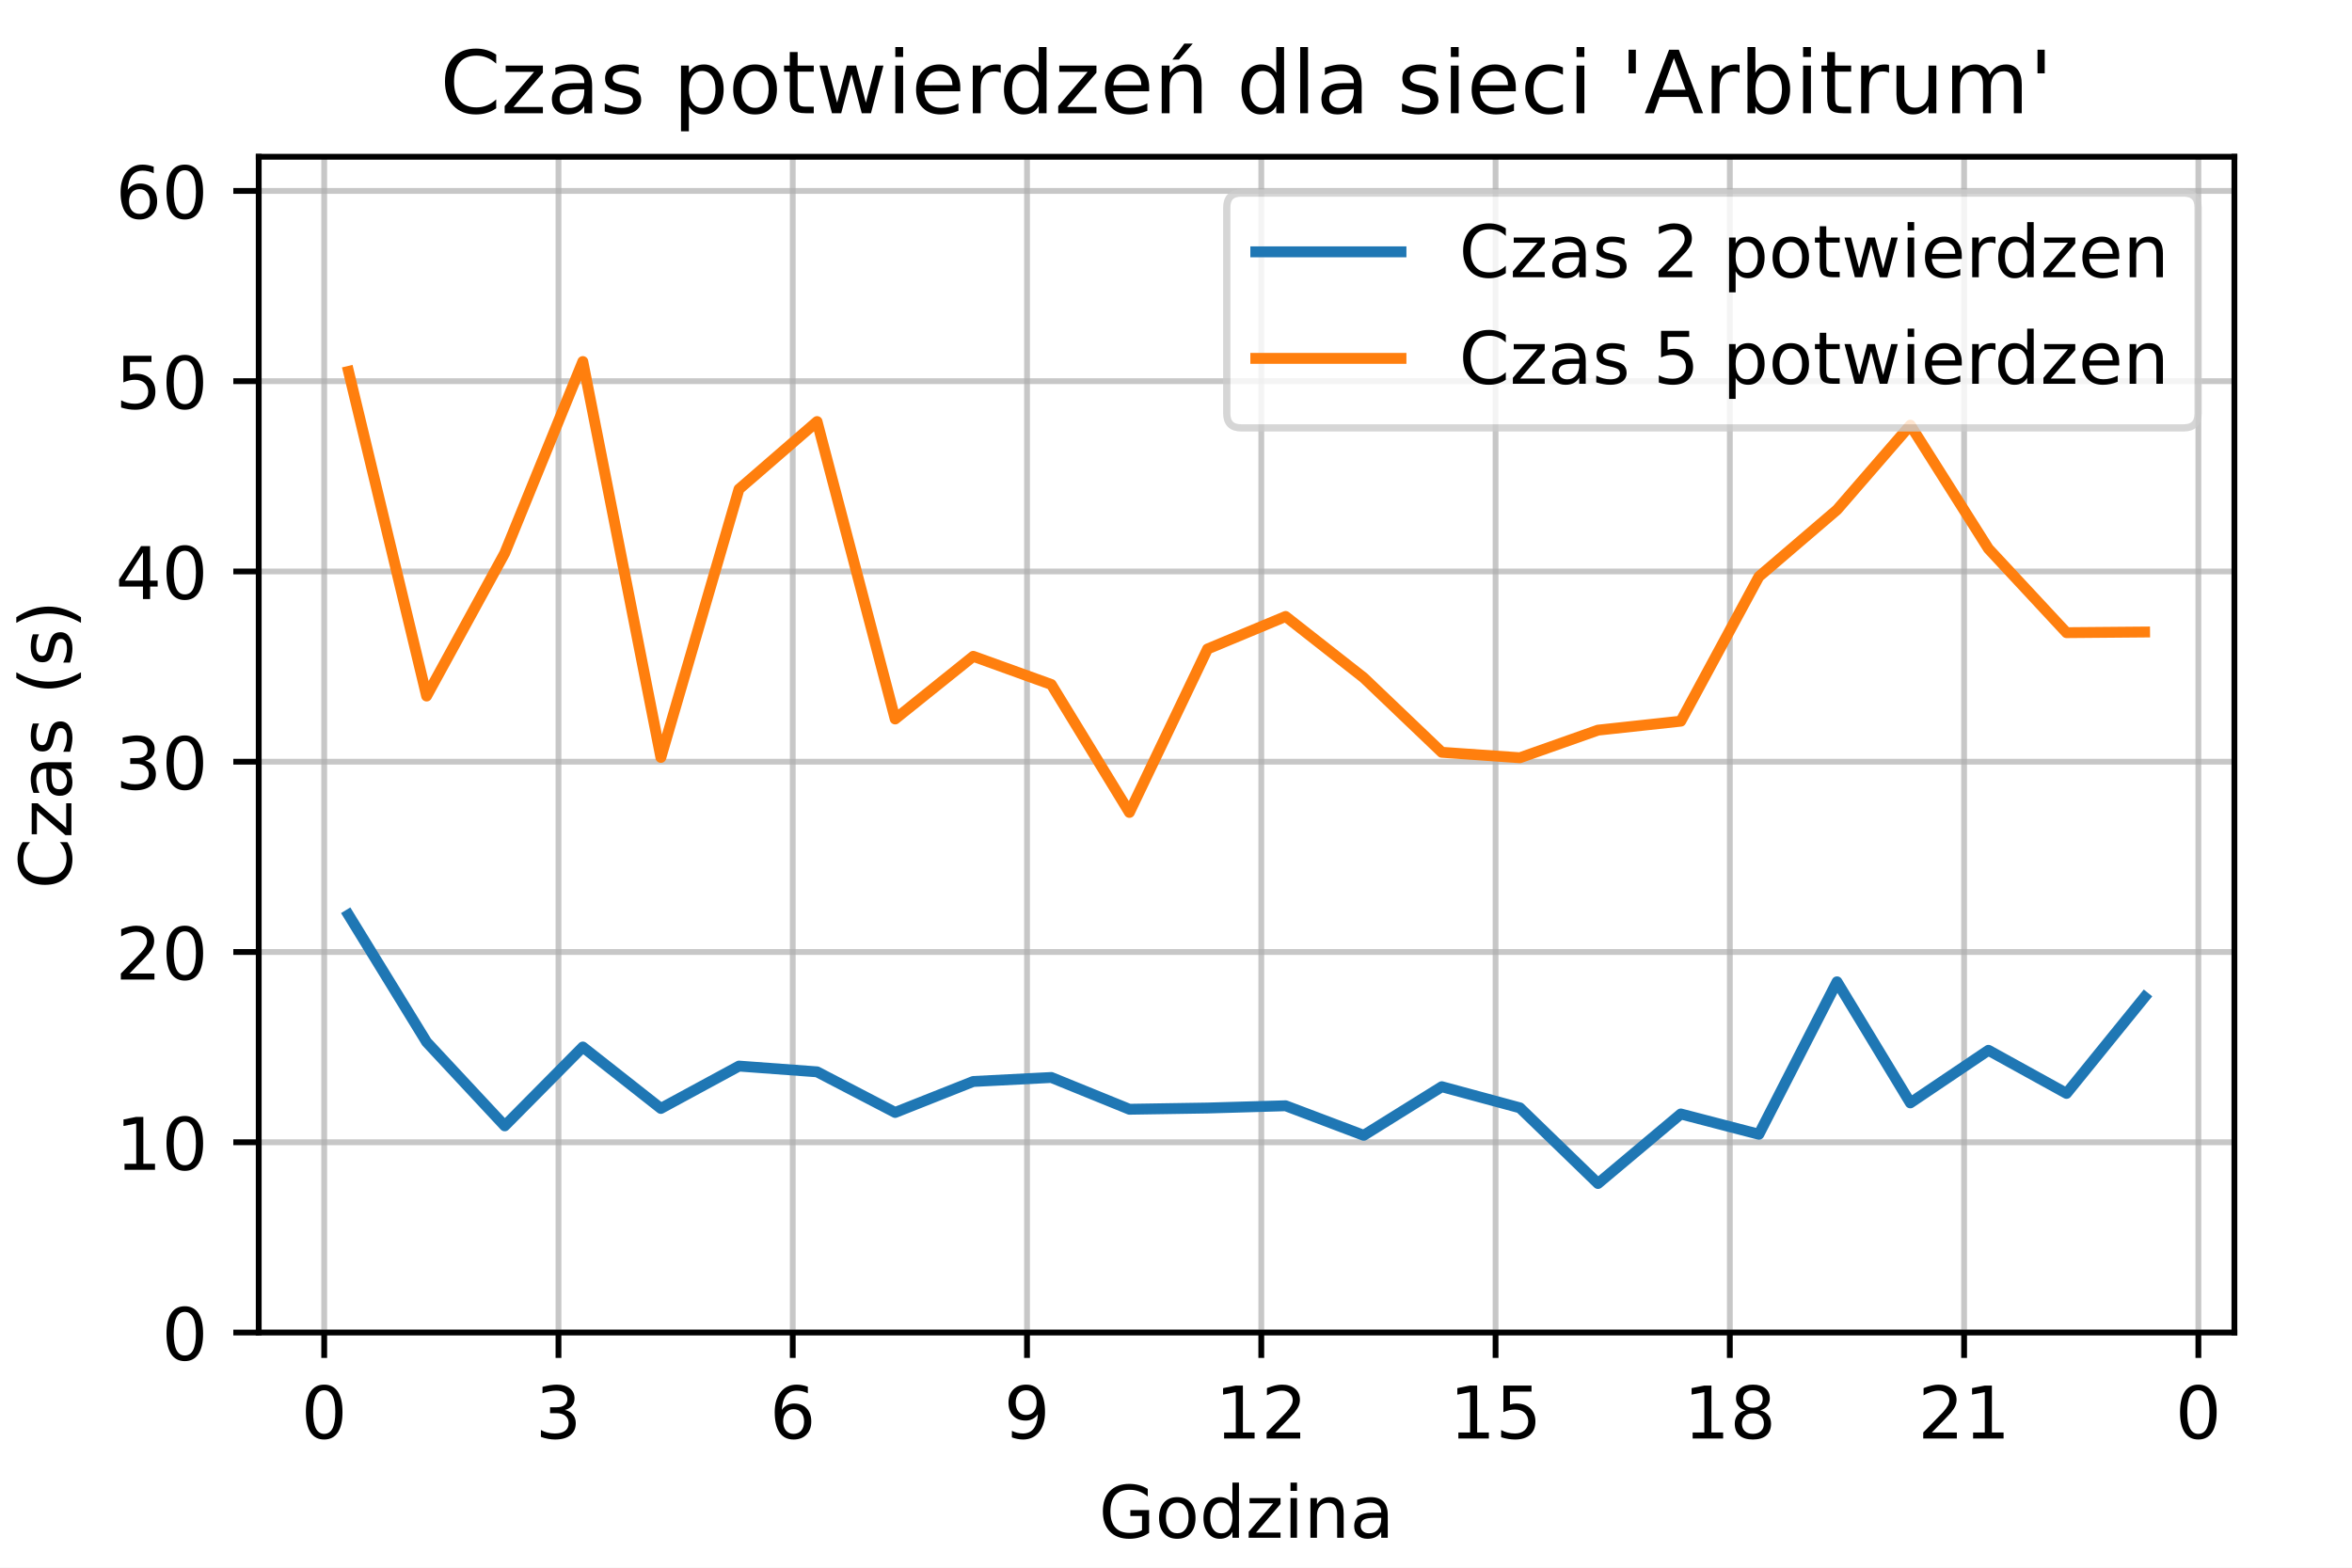
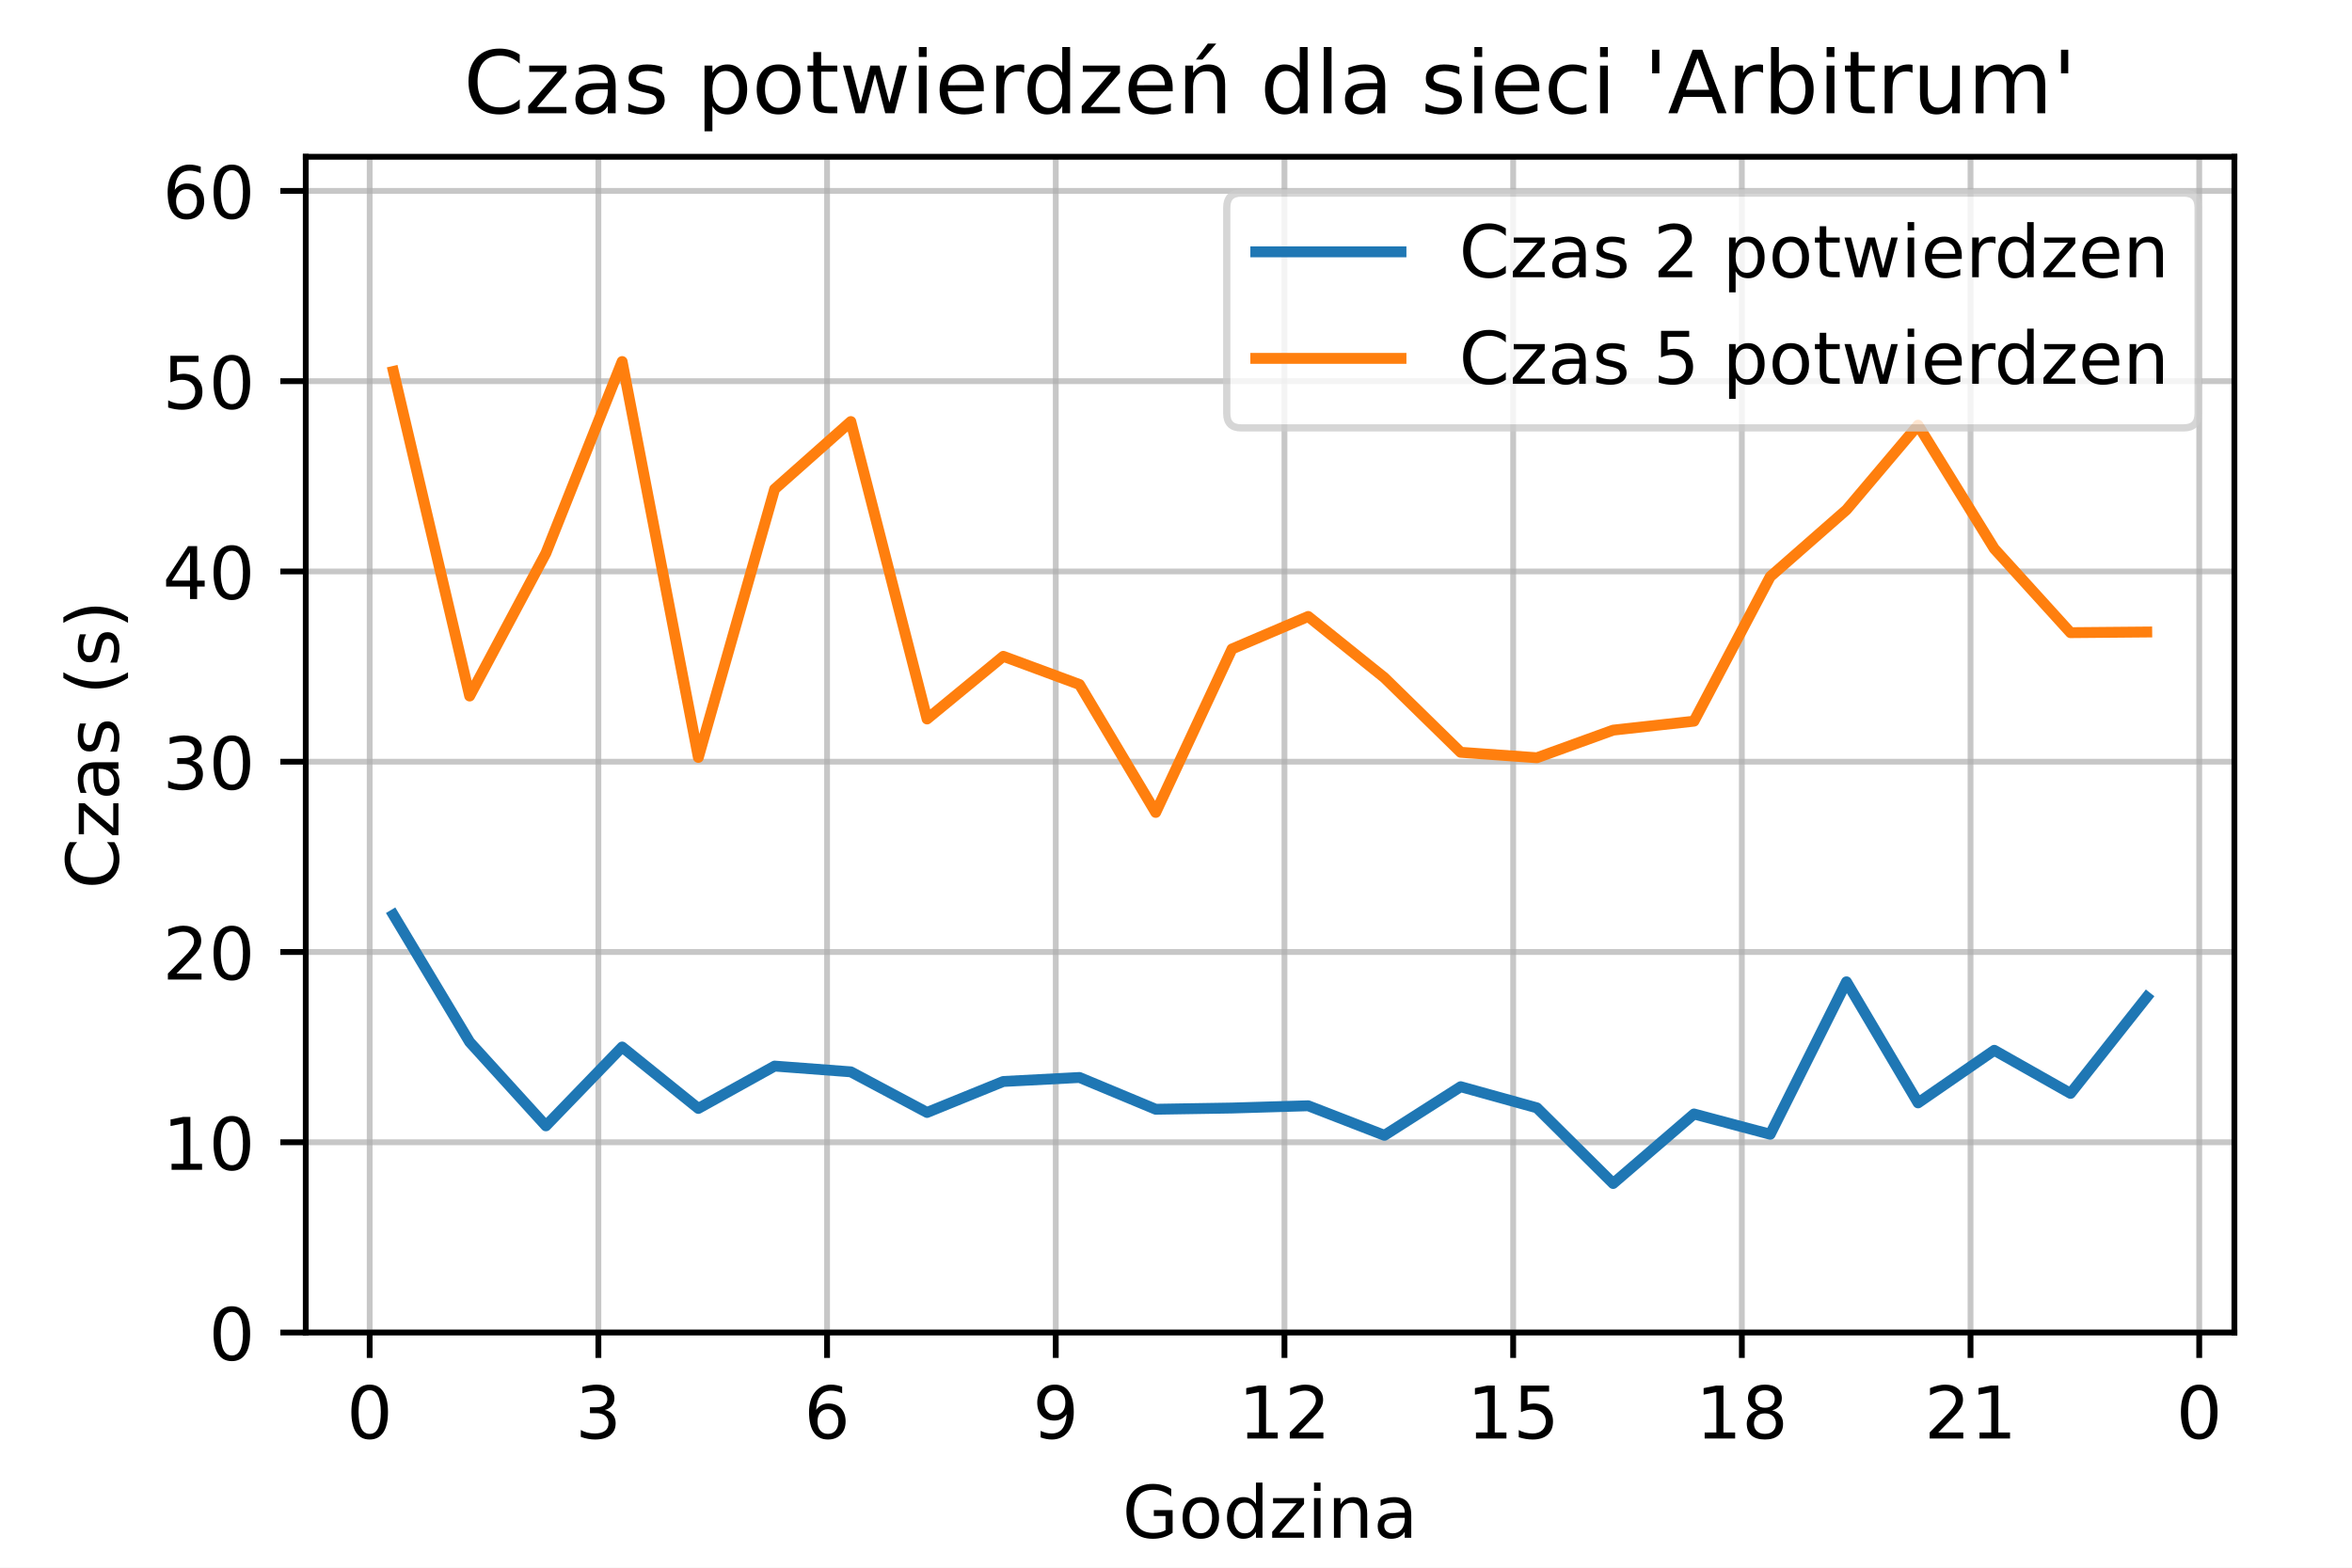
<svg xmlns="http://www.w3.org/2000/svg" xmlns:xlink="http://www.w3.org/1999/xlink" width="324pt" height="216pt" viewBox="0 0 324 216" version="1.1">
  <defs>
    <style type="text/css">*{stroke-linejoin: round; stroke-linecap: butt}</style>
  </defs>
  <g id="figure_1">
    <g id="patch_1">
      <path d="M 0 216  L 324 216  L 324 0  L 0 0  z " style="fill: #ffffff" />
    </g>
    <g id="axes_1">
      <g id="patch_2">
-         <path d="M 35.64 183.6  L 307.8 183.6  L 307.8 21.6  L 35.64 21.6  z " style="fill: #ffffff" />
+         <path d="M 42.12 183.6  L 307.8 183.6  L 307.8 21.6  L 42.12 21.6  z " style="fill: #ffffff" />
      </g>
      <g id="matplotlib.axis_1">
        <g id="xtick_1">
          <g id="line2d_1">
-             <path d="M 44.661 183.6  L 44.661 21.6  " clip-path="url(#p3d2785d9ab)" style="fill: none; stroke: #b0b0b0; stroke-opacity: 0.7; stroke-width: 0.8; stroke-linecap: square" />
+             <path d="M 50.926 183.6  L 50.926 21.6  " clip-path="url(#pb21494a6d4)" style="fill: none; stroke: #b0b0b0; stroke-opacity: 0.7; stroke-width: 0.8; stroke-linecap: square" />
          </g>
          <g id="line2d_2">
            <defs>
-               <path id="m56914355ea" d="M 0 0  L 0 3.5  " style="stroke: #000000; stroke-width: 0.8" />
+               <path id="mbf3be8304d" d="M 0 0  L 0 3.5  " style="stroke: #000000; stroke-width: 0.8" />
            </defs>
            <g>
-               <use xlink:href="#m56914355ea" x="44.661" y="183.6" style="stroke: #000000; stroke-width: 0.8" />
+               <use xlink:href="#mbf3be8304d" x="50.926" y="183.6" style="stroke: #000000; stroke-width: 0.8" />
            </g>
          </g>
          <g id="text_1">
-             <g transform="translate(41.47995 198.1984)scale(0.1 -0.1)">
+             <g transform="translate(47.74516 198.1984)scale(0.1 -0.1)">
              <defs>
                <path id="DejaVuSans-30" d="M 2034 4250  Q 1547 4250 1301 3770  Q 1056 3291 1056 2328  Q 1056 1369 1301 889  Q 1547 409 2034 409  Q 2525 409 2770 889  Q 3016 1369 3016 2328  Q 3016 3291 2770 3770  Q 2525 4250 2034 4250  z M 2034 4750  Q 2819 4750 3233 4129  Q 3647 3509 3647 2328  Q 3647 1150 3233 529  Q 2819 -91 2034 -91  Q 1250 -91 836 529  Q 422 1150 422 2328  Q 422 3509 836 4129  Q 1250 4750 2034 4750  z " transform="scale(0.015625)" />
              </defs>
              <use xlink:href="#DejaVuSans-30" />
            </g>
          </g>
        </g>
        <g id="xtick_2">
          <g id="line2d_3">
-             <path d="M 76.933 183.6  L 76.933 21.6  " clip-path="url(#p3d2785d9ab)" style="fill: none; stroke: #b0b0b0; stroke-opacity: 0.7; stroke-width: 0.8; stroke-linecap: square" />
+             <path d="M 82.43 183.6  L 82.43 21.6  " clip-path="url(#pb21494a6d4)" style="fill: none; stroke: #b0b0b0; stroke-opacity: 0.7; stroke-width: 0.8; stroke-linecap: square" />
          </g>
          <g id="line2d_4">
            <g>
-               <use xlink:href="#m56914355ea" x="76.933" y="183.6" style="stroke: #000000; stroke-width: 0.8" />
+               <use xlink:href="#mbf3be8304d" x="82.43" y="183.6" style="stroke: #000000; stroke-width: 0.8" />
            </g>
          </g>
          <g id="text_2">
-             <g transform="translate(73.75189 198.1984)scale(0.1 -0.1)">
+             <g transform="translate(79.24872 198.1984)scale(0.1 -0.1)">
              <defs>
                <path id="DejaVuSans-33" d="M 2597 2516  Q 3050 2419 3304 2112  Q 3559 1806 3559 1356  Q 3559 666 3084 287  Q 2609 -91 1734 -91  Q 1441 -91 1130 -33  Q 819 25 488 141  L 488 750  Q 750 597 1062 519  Q 1375 441 1716 441  Q 2309 441 2620 675  Q 2931 909 2931 1356  Q 2931 1769 2642 2001  Q 2353 2234 1838 2234  L 1294 2234  L 1294 2753  L 1863 2753  Q 2328 2753 2575 2939  Q 2822 3125 2822 3475  Q 2822 3834 2567 4026  Q 2313 4219 1838 4219  Q 1578 4219 1281 4162  Q 984 4106 628 3988  L 628 4550  Q 988 4650 1302 4700  Q 1616 4750 1894 4750  Q 2613 4750 3031 4423  Q 3450 4097 3450 3541  Q 3450 3153 3228 2886  Q 3006 2619 2597 2516  z " transform="scale(0.015625)" />
              </defs>
              <use xlink:href="#DejaVuSans-33" />
            </g>
          </g>
        </g>
        <g id="xtick_3">
          <g id="line2d_5">
-             <path d="M 109.205 183.6  L 109.205 21.6  " clip-path="url(#p3d2785d9ab)" style="fill: none; stroke: #b0b0b0; stroke-opacity: 0.7; stroke-width: 0.8; stroke-linecap: square" />
+             <path d="M 113.934 183.6  L 113.934 21.6  " clip-path="url(#pb21494a6d4)" style="fill: none; stroke: #b0b0b0; stroke-opacity: 0.7; stroke-width: 0.8; stroke-linecap: square" />
          </g>
          <g id="line2d_6">
            <g>
-               <use xlink:href="#m56914355ea" x="109.205" y="183.6" style="stroke: #000000; stroke-width: 0.8" />
+               <use xlink:href="#mbf3be8304d" x="113.934" y="183.6" style="stroke: #000000; stroke-width: 0.8" />
            </g>
          </g>
          <g id="text_3">
-             <g transform="translate(106.0238 198.1984)scale(0.1 -0.1)">
+             <g transform="translate(110.7523 198.1984)scale(0.1 -0.1)">
              <defs>
                <path id="DejaVuSans-36" d="M 2113 2584  Q 1688 2584 1439 2293  Q 1191 2003 1191 1497  Q 1191 994 1439 701  Q 1688 409 2113 409  Q 2538 409 2786 701  Q 3034 994 3034 1497  Q 3034 2003 2786 2293  Q 2538 2584 2113 2584  z M 3366 4563  L 3366 3988  Q 3128 4100 2886 4159  Q 2644 4219 2406 4219  Q 1781 4219 1451 3797  Q 1122 3375 1075 2522  Q 1259 2794 1537 2939  Q 1816 3084 2150 3084  Q 2853 3084 3261 2657  Q 3669 2231 3669 1497  Q 3669 778 3244 343  Q 2819 -91 2113 -91  Q 1303 -91 875 529  Q 447 1150 447 2328  Q 447 3434 972 4092  Q 1497 4750 2381 4750  Q 2619 4750 2861 4703  Q 3103 4656 3366 4563  z " transform="scale(0.015625)" />
              </defs>
              <use xlink:href="#DejaVuSans-36" />
            </g>
          </g>
        </g>
        <g id="xtick_4">
          <g id="line2d_7">
-             <path d="M 141.477 183.6  L 141.477 21.6  " clip-path="url(#p3d2785d9ab)" style="fill: none; stroke: #b0b0b0; stroke-opacity: 0.7; stroke-width: 0.8; stroke-linecap: square" />
+             <path d="M 145.437 183.6  L 145.437 21.6  " clip-path="url(#pb21494a6d4)" style="fill: none; stroke: #b0b0b0; stroke-opacity: 0.7; stroke-width: 0.8; stroke-linecap: square" />
          </g>
          <g id="line2d_8">
            <g>
-               <use xlink:href="#m56914355ea" x="141.477" y="183.6" style="stroke: #000000; stroke-width: 0.8" />
+               <use xlink:href="#mbf3be8304d" x="145.437" y="183.6" style="stroke: #000000; stroke-width: 0.8" />
            </g>
          </g>
          <g id="text_4">
-             <g transform="translate(138.2958 198.1984)scale(0.1 -0.1)">
+             <g transform="translate(142.2558 198.1984)scale(0.1 -0.1)">
              <defs>
                <path id="DejaVuSans-39" d="M 703 97  L 703 672  Q 941 559 1184 500  Q 1428 441 1663 441  Q 2288 441 2617 861  Q 2947 1281 2994 2138  Q 2813 1869 2534 1725  Q 2256 1581 1919 1581  Q 1219 1581 811 2004  Q 403 2428 403 3163  Q 403 3881 828 4315  Q 1253 4750 1959 4750  Q 2769 4750 3195 4129  Q 3622 3509 3622 2328  Q 3622 1225 3098 567  Q 2575 -91 1691 -91  Q 1453 -91 1209 -44  Q 966 3 703 97  z M 1959 2075  Q 2384 2075 2632 2365  Q 2881 2656 2881 3163  Q 2881 3666 2632 3958  Q 2384 4250 1959 4250  Q 1534 4250 1286 3958  Q 1038 3666 1038 3163  Q 1038 2656 1286 2365  Q 1534 2075 1959 2075  z " transform="scale(0.015625)" />
              </defs>
              <use xlink:href="#DejaVuSans-39" />
            </g>
          </g>
        </g>
        <g id="xtick_5">
          <g id="line2d_9">
-             <path d="M 173.749 183.6  L 173.749 21.6  " clip-path="url(#p3d2785d9ab)" style="fill: none; stroke: #b0b0b0; stroke-opacity: 0.7; stroke-width: 0.8; stroke-linecap: square" />
+             <path d="M 176.941 183.6  L 176.941 21.6  " clip-path="url(#pb21494a6d4)" style="fill: none; stroke: #b0b0b0; stroke-opacity: 0.7; stroke-width: 0.8; stroke-linecap: square" />
          </g>
          <g id="line2d_10">
            <g>
-               <use xlink:href="#m56914355ea" x="173.749" y="183.6" style="stroke: #000000; stroke-width: 0.8" />
+               <use xlink:href="#mbf3be8304d" x="176.941" y="183.6" style="stroke: #000000; stroke-width: 0.8" />
            </g>
          </g>
          <g id="text_5">
-             <g transform="translate(167.3864 198.1984)scale(0.1 -0.1)">
+             <g transform="translate(170.5781 198.1984)scale(0.1 -0.1)">
              <defs>
                <path id="DejaVuSans-31" d="M 794 531  L 1825 531  L 1825 4091  L 703 3866  L 703 4441  L 1819 4666  L 2450 4666  L 2450 531  L 3481 531  L 3481 0  L 794 0  L 794 531  z " transform="scale(0.015625)" />
                <path id="DejaVuSans-32" d="M 1228 531  L 3431 531  L 3431 0  L 469 0  L 469 531  Q 828 903 1448 1529  Q 2069 2156 2228 2338  Q 2531 2678 2651 2914  Q 2772 3150 2772 3378  Q 2772 3750 2511 3984  Q 2250 4219 1831 4219  Q 1534 4219 1204 4116  Q 875 4013 500 3803  L 500 4441  Q 881 4594 1212 4672  Q 1544 4750 1819 4750  Q 2544 4750 2975 4387  Q 3406 4025 3406 3419  Q 3406 3131 3298 2873  Q 3191 2616 2906 2266  Q 2828 2175 2409 1742  Q 1991 1309 1228 531  z " transform="scale(0.015625)" />
              </defs>
              <use xlink:href="#DejaVuSans-31" />
              <use xlink:href="#DejaVuSans-32" x="63.623" />
            </g>
          </g>
        </g>
        <g id="xtick_6">
          <g id="line2d_11">
-             <path d="M 206.021 183.6  L 206.021 21.6  " clip-path="url(#p3d2785d9ab)" style="fill: none; stroke: #b0b0b0; stroke-opacity: 0.7; stroke-width: 0.8; stroke-linecap: square" />
+             <path d="M 208.444 183.6  L 208.444 21.6  " clip-path="url(#pb21494a6d4)" style="fill: none; stroke: #b0b0b0; stroke-opacity: 0.7; stroke-width: 0.8; stroke-linecap: square" />
          </g>
          <g id="line2d_12">
            <g>
-               <use xlink:href="#m56914355ea" x="206.021" y="183.6" style="stroke: #000000; stroke-width: 0.8" />
+               <use xlink:href="#mbf3be8304d" x="208.444" y="183.6" style="stroke: #000000; stroke-width: 0.8" />
            </g>
          </g>
          <g id="text_6">
-             <g transform="translate(199.6584 198.1984)scale(0.1 -0.1)">
+             <g transform="translate(202.0817 198.1984)scale(0.1 -0.1)">
              <defs>
                <path id="DejaVuSans-35" d="M 691 4666  L 3169 4666  L 3169 4134  L 1269 4134  L 1269 2991  Q 1406 3038 1543 3061  Q 1681 3084 1819 3084  Q 2600 3084 3056 2656  Q 3513 2228 3513 1497  Q 3513 744 3044 326  Q 2575 -91 1722 -91  Q 1428 -91 1123 -41  Q 819 9 494 109  L 494 744  Q 775 591 1075 516  Q 1375 441 1709 441  Q 2250 441 2565 725  Q 2881 1009 2881 1497  Q 2881 1984 2565 2268  Q 2250 2553 1709 2553  Q 1456 2553 1204 2497  Q 953 2441 691 2322  L 691 4666  z " transform="scale(0.015625)" />
              </defs>
              <use xlink:href="#DejaVuSans-31" />
              <use xlink:href="#DejaVuSans-35" x="63.623" />
            </g>
          </g>
        </g>
        <g id="xtick_7">
          <g id="line2d_13">
-             <path d="M 238.293 183.6  L 238.293 21.6  " clip-path="url(#p3d2785d9ab)" style="fill: none; stroke: #b0b0b0; stroke-opacity: 0.7; stroke-width: 0.8; stroke-linecap: square" />
+             <path d="M 239.948 183.6  L 239.948 21.6  " clip-path="url(#pb21494a6d4)" style="fill: none; stroke: #b0b0b0; stroke-opacity: 0.7; stroke-width: 0.8; stroke-linecap: square" />
          </g>
          <g id="line2d_14">
            <g>
-               <use xlink:href="#m56914355ea" x="238.293" y="183.6" style="stroke: #000000; stroke-width: 0.8" />
+               <use xlink:href="#mbf3be8304d" x="239.948" y="183.6" style="stroke: #000000; stroke-width: 0.8" />
            </g>
          </g>
          <g id="text_7">
-             <g transform="translate(231.9303 198.1984)scale(0.1 -0.1)">
+             <g transform="translate(233.5853 198.1984)scale(0.1 -0.1)">
              <defs>
                <path id="DejaVuSans-38" d="M 2034 2216  Q 1584 2216 1326 1975  Q 1069 1734 1069 1313  Q 1069 891 1326 650  Q 1584 409 2034 409  Q 2484 409 2743 651  Q 3003 894 3003 1313  Q 3003 1734 2745 1975  Q 2488 2216 2034 2216  z M 1403 2484  Q 997 2584 770 2862  Q 544 3141 544 3541  Q 544 4100 942 4425  Q 1341 4750 2034 4750  Q 2731 4750 3128 4425  Q 3525 4100 3525 3541  Q 3525 3141 3298 2862  Q 3072 2584 2669 2484  Q 3125 2378 3379 2068  Q 3634 1759 3634 1313  Q 3634 634 3220 271  Q 2806 -91 2034 -91  Q 1263 -91 848 271  Q 434 634 434 1313  Q 434 1759 690 2068  Q 947 2378 1403 2484  z M 1172 3481  Q 1172 3119 1398 2916  Q 1625 2713 2034 2713  Q 2441 2713 2670 2916  Q 2900 3119 2900 3481  Q 2900 3844 2670 4047  Q 2441 4250 2034 4250  Q 1625 4250 1398 4047  Q 1172 3844 1172 3481  z " transform="scale(0.015625)" />
              </defs>
              <use xlink:href="#DejaVuSans-31" />
              <use xlink:href="#DejaVuSans-38" x="63.623" />
            </g>
          </g>
        </g>
        <g id="xtick_8">
          <g id="line2d_15">
-             <path d="M 270.565 183.6  L 270.565 21.6  " clip-path="url(#p3d2785d9ab)" style="fill: none; stroke: #b0b0b0; stroke-opacity: 0.7; stroke-width: 0.8; stroke-linecap: square" />
+             <path d="M 271.451 183.6  L 271.451 21.6  " clip-path="url(#pb21494a6d4)" style="fill: none; stroke: #b0b0b0; stroke-opacity: 0.7; stroke-width: 0.8; stroke-linecap: square" />
          </g>
          <g id="line2d_16">
            <g>
-               <use xlink:href="#m56914355ea" x="270.565" y="183.6" style="stroke: #000000; stroke-width: 0.8" />
+               <use xlink:href="#mbf3be8304d" x="271.451" y="183.6" style="stroke: #000000; stroke-width: 0.8" />
            </g>
          </g>
          <g id="text_8">
-             <g transform="translate(264.2023 198.1984)scale(0.1 -0.1)">
+             <g transform="translate(265.0888 198.1984)scale(0.1 -0.1)">
              <use xlink:href="#DejaVuSans-32" />
              <use xlink:href="#DejaVuSans-31" x="63.623" />
            </g>
          </g>
        </g>
        <g id="xtick_9">
          <g id="line2d_17">
-             <path d="M 302.837 183.6  L 302.837 21.6  " clip-path="url(#p3d2785d9ab)" style="fill: none; stroke: #b0b0b0; stroke-opacity: 0.7; stroke-width: 0.8; stroke-linecap: square" />
+             <path d="M 302.955 183.6  L 302.955 21.6  " clip-path="url(#pb21494a6d4)" style="fill: none; stroke: #b0b0b0; stroke-opacity: 0.7; stroke-width: 0.8; stroke-linecap: square" />
          </g>
          <g id="line2d_18">
            <g>
-               <use xlink:href="#m56914355ea" x="302.837" y="183.6" style="stroke: #000000; stroke-width: 0.8" />
+               <use xlink:href="#mbf3be8304d" x="302.955" y="183.6" style="stroke: #000000; stroke-width: 0.8" />
            </g>
          </g>
          <g id="text_9">
-             <g transform="translate(299.6554 198.1984)scale(0.1 -0.1)">
+             <g transform="translate(299.7736 198.1984)scale(0.1 -0.1)">
              <use xlink:href="#DejaVuSans-30" />
            </g>
          </g>
        </g>
        <g id="text_10">
-           <g transform="translate(151.3661 211.8766)scale(0.1 -0.1)">
+           <g transform="translate(154.6061 211.8766)scale(0.1 -0.1)">
            <defs>
              <path id="DejaVuSans-47" d="M 3809 666  L 3809 1919  L 2778 1919  L 2778 2438  L 4434 2438  L 4434 434  Q 4069 175 3628 42  Q 3188 -91 2688 -91  Q 1594 -91 976 548  Q 359 1188 359 2328  Q 359 3472 976 4111  Q 1594 4750 2688 4750  Q 3144 4750 3555 4637  Q 3966 4525 4313 4306  L 4313 3634  Q 3963 3931 3569 4081  Q 3175 4231 2741 4231  Q 1884 4231 1454 3753  Q 1025 3275 1025 2328  Q 1025 1384 1454 906  Q 1884 428 2741 428  Q 3075 428 3337 486  Q 3600 544 3809 666  z " transform="scale(0.015625)" />
              <path id="DejaVuSans-6f" d="M 1959 3097  Q 1497 3097 1228 2736  Q 959 2375 959 1747  Q 959 1119 1226 758  Q 1494 397 1959 397  Q 2419 397 2687 759  Q 2956 1122 2956 1747  Q 2956 2369 2687 2733  Q 2419 3097 1959 3097  z M 1959 3584  Q 2709 3584 3137 3096  Q 3566 2609 3566 1747  Q 3566 888 3137 398  Q 2709 -91 1959 -91  Q 1206 -91 779 398  Q 353 888 353 1747  Q 353 2609 779 3096  Q 1206 3584 1959 3584  z " transform="scale(0.015625)" />
              <path id="DejaVuSans-64" d="M 2906 2969  L 2906 4863  L 3481 4863  L 3481 0  L 2906 0  L 2906 525  Q 2725 213 2448 61  Q 2172 -91 1784 -91  Q 1150 -91 751 415  Q 353 922 353 1747  Q 353 2572 751 3078  Q 1150 3584 1784 3584  Q 2172 3584 2448 3432  Q 2725 3281 2906 2969  z M 947 1747  Q 947 1113 1208 752  Q 1469 391 1925 391  Q 2381 391 2643 752  Q 2906 1113 2906 1747  Q 2906 2381 2643 2742  Q 2381 3103 1925 3103  Q 1469 3103 1208 2742  Q 947 2381 947 1747  z " transform="scale(0.015625)" />
              <path id="DejaVuSans-7a" d="M 353 3500  L 3084 3500  L 3084 2975  L 922 459  L 3084 459  L 3084 0  L 275 0  L 275 525  L 2438 3041  L 353 3041  L 353 3500  z " transform="scale(0.015625)" />
              <path id="DejaVuSans-69" d="M 603 3500  L 1178 3500  L 1178 0  L 603 0  L 603 3500  z M 603 4863  L 1178 4863  L 1178 4134  L 603 4134  L 603 4863  z " transform="scale(0.015625)" />
              <path id="DejaVuSans-6e" d="M 3513 2113  L 3513 0  L 2938 0  L 2938 2094  Q 2938 2591 2744 2837  Q 2550 3084 2163 3084  Q 1697 3084 1428 2787  Q 1159 2491 1159 1978  L 1159 0  L 581 0  L 581 3500  L 1159 3500  L 1159 2956  Q 1366 3272 1645 3428  Q 1925 3584 2291 3584  Q 2894 3584 3203 3211  Q 3513 2838 3513 2113  z " transform="scale(0.015625)" />
              <path id="DejaVuSans-61" d="M 2194 1759  Q 1497 1759 1228 1600  Q 959 1441 959 1056  Q 959 750 1161 570  Q 1363 391 1709 391  Q 2188 391 2477 730  Q 2766 1069 2766 1631  L 2766 1759  L 2194 1759  z M 3341 1997  L 3341 0  L 2766 0  L 2766 531  Q 2569 213 2275 61  Q 1981 -91 1556 -91  Q 1019 -91 701 211  Q 384 513 384 1019  Q 384 1609 779 1909  Q 1175 2209 1959 2209  L 2766 2209  L 2766 2266  Q 2766 2663 2505 2880  Q 2244 3097 1772 3097  Q 1472 3097 1187 3025  Q 903 2953 641 2809  L 641 3341  Q 956 3463 1253 3523  Q 1550 3584 1831 3584  Q 2591 3584 2966 3190  Q 3341 2797 3341 1997  z " transform="scale(0.015625)" />
            </defs>
            <use xlink:href="#DejaVuSans-47" />
            <use xlink:href="#DejaVuSans-6f" x="77.49" />
            <use xlink:href="#DejaVuSans-64" x="138.672" />
            <use xlink:href="#DejaVuSans-7a" x="202.148" />
            <use xlink:href="#DejaVuSans-69" x="254.639" />
            <use xlink:href="#DejaVuSans-6e" x="282.422" />
            <use xlink:href="#DejaVuSans-61" x="345.801" />
          </g>
        </g>
      </g>
      <g id="matplotlib.axis_2">
        <g id="ytick_1">
          <g id="line2d_19">
-             <path d="M 35.64 183.6  L 307.8 183.6  " clip-path="url(#p3d2785d9ab)" style="fill: none; stroke: #b0b0b0; stroke-opacity: 0.7; stroke-width: 0.8; stroke-linecap: square" />
+             <path d="M 42.12 183.6  L 307.8 183.6  " clip-path="url(#pb21494a6d4)" style="fill: none; stroke: #b0b0b0; stroke-opacity: 0.7; stroke-width: 0.8; stroke-linecap: square" />
          </g>
          <g id="line2d_20">
            <defs>
-               <path id="mbc727938a4" d="M 0 0  L -3.5 0  " style="stroke: #000000; stroke-width: 0.8" />
+               <path id="mc0729bdc7e" d="M 0 0  L -3.5 0  " style="stroke: #000000; stroke-width: 0.8" />
            </defs>
            <g>
-               <use xlink:href="#mbc727938a4" x="35.64" y="183.6" style="stroke: #000000; stroke-width: 0.8" />
+               <use xlink:href="#mc0729bdc7e" x="42.12" y="183.6" style="stroke: #000000; stroke-width: 0.8" />
            </g>
          </g>
          <g id="text_11">
-             <g transform="translate(22.2775 187.3992)scale(0.1 -0.1)">
+             <g transform="translate(28.7575 187.3992)scale(0.1 -0.1)">
              <use xlink:href="#DejaVuSans-30" />
            </g>
          </g>
        </g>
        <g id="ytick_2">
          <g id="line2d_21">
-             <path d="M 35.64 157.384  L 307.8 157.384  " clip-path="url(#p3d2785d9ab)" style="fill: none; stroke: #b0b0b0; stroke-opacity: 0.7; stroke-width: 0.8; stroke-linecap: square" />
+             <path d="M 42.12 157.384  L 307.8 157.384  " clip-path="url(#pb21494a6d4)" style="fill: none; stroke: #b0b0b0; stroke-opacity: 0.7; stroke-width: 0.8; stroke-linecap: square" />
          </g>
          <g id="line2d_22">
            <g>
-               <use xlink:href="#mbc727938a4" x="35.64" y="157.384" style="stroke: #000000; stroke-width: 0.8" />
+               <use xlink:href="#mc0729bdc7e" x="42.12" y="157.384" style="stroke: #000000; stroke-width: 0.8" />
            </g>
          </g>
          <g id="text_12">
-             <g transform="translate(15.915 161.1829)scale(0.1 -0.1)">
+             <g transform="translate(22.395 161.1829)scale(0.1 -0.1)">
              <use xlink:href="#DejaVuSans-31" />
              <use xlink:href="#DejaVuSans-30" x="63.623" />
            </g>
          </g>
        </g>
        <g id="ytick_3">
          <g id="line2d_23">
-             <path d="M 35.64 131.167  L 307.8 131.167  " clip-path="url(#p3d2785d9ab)" style="fill: none; stroke: #b0b0b0; stroke-opacity: 0.7; stroke-width: 0.8; stroke-linecap: square" />
+             <path d="M 42.12 131.167  L 307.8 131.167  " clip-path="url(#pb21494a6d4)" style="fill: none; stroke: #b0b0b0; stroke-opacity: 0.7; stroke-width: 0.8; stroke-linecap: square" />
          </g>
          <g id="line2d_24">
            <g>
-               <use xlink:href="#mbc727938a4" x="35.64" y="131.167" style="stroke: #000000; stroke-width: 0.8" />
+               <use xlink:href="#mc0729bdc7e" x="42.12" y="131.167" style="stroke: #000000; stroke-width: 0.8" />
            </g>
          </g>
          <g id="text_13">
-             <g transform="translate(15.915 134.9665)scale(0.1 -0.1)">
+             <g transform="translate(22.395 134.9665)scale(0.1 -0.1)">
              <use xlink:href="#DejaVuSans-32" />
              <use xlink:href="#DejaVuSans-30" x="63.623" />
            </g>
          </g>
        </g>
        <g id="ytick_4">
          <g id="line2d_25">
-             <path d="M 35.64 104.951  L 307.8 104.951  " clip-path="url(#p3d2785d9ab)" style="fill: none; stroke: #b0b0b0; stroke-opacity: 0.7; stroke-width: 0.8; stroke-linecap: square" />
+             <path d="M 42.12 104.951  L 307.8 104.951  " clip-path="url(#pb21494a6d4)" style="fill: none; stroke: #b0b0b0; stroke-opacity: 0.7; stroke-width: 0.8; stroke-linecap: square" />
          </g>
          <g id="line2d_26">
            <g>
-               <use xlink:href="#mbc727938a4" x="35.64" y="104.951" style="stroke: #000000; stroke-width: 0.8" />
+               <use xlink:href="#mc0729bdc7e" x="42.12" y="104.951" style="stroke: #000000; stroke-width: 0.8" />
            </g>
          </g>
          <g id="text_14">
-             <g transform="translate(15.915 108.7502)scale(0.1 -0.1)">
+             <g transform="translate(22.395 108.7502)scale(0.1 -0.1)">
              <use xlink:href="#DejaVuSans-33" />
              <use xlink:href="#DejaVuSans-30" x="63.623" />
            </g>
          </g>
        </g>
        <g id="ytick_5">
          <g id="line2d_27">
-             <path d="M 35.64 78.735  L 307.8 78.735  " clip-path="url(#p3d2785d9ab)" style="fill: none; stroke: #b0b0b0; stroke-opacity: 0.7; stroke-width: 0.8; stroke-linecap: square" />
+             <path d="M 42.12 78.735  L 307.8 78.735  " clip-path="url(#pb21494a6d4)" style="fill: none; stroke: #b0b0b0; stroke-opacity: 0.7; stroke-width: 0.8; stroke-linecap: square" />
          </g>
          <g id="line2d_28">
            <g>
-               <use xlink:href="#mbc727938a4" x="35.64" y="78.735" style="stroke: #000000; stroke-width: 0.8" />
+               <use xlink:href="#mc0729bdc7e" x="42.12" y="78.735" style="stroke: #000000; stroke-width: 0.8" />
            </g>
          </g>
          <g id="text_15">
-             <g transform="translate(15.915 82.53387)scale(0.1 -0.1)">
+             <g transform="translate(22.395 82.53387)scale(0.1 -0.1)">
              <defs>
                <path id="DejaVuSans-34" d="M 2419 4116  L 825 1625  L 2419 1625  L 2419 4116  z M 2253 4666  L 3047 4666  L 3047 1625  L 3713 1625  L 3713 1100  L 3047 1100  L 3047 0  L 2419 0  L 2419 1100  L 313 1100  L 313 1709  L 2253 4666  z " transform="scale(0.015625)" />
              </defs>
              <use xlink:href="#DejaVuSans-34" />
              <use xlink:href="#DejaVuSans-30" x="63.623" />
            </g>
          </g>
        </g>
        <g id="ytick_6">
          <g id="line2d_29">
-             <path d="M 35.64 52.518  L 307.8 52.518  " clip-path="url(#p3d2785d9ab)" style="fill: none; stroke: #b0b0b0; stroke-opacity: 0.7; stroke-width: 0.8; stroke-linecap: square" />
+             <path d="M 42.12 52.518  L 307.8 52.518  " clip-path="url(#pb21494a6d4)" style="fill: none; stroke: #b0b0b0; stroke-opacity: 0.7; stroke-width: 0.8; stroke-linecap: square" />
          </g>
          <g id="line2d_30">
            <g>
-               <use xlink:href="#mbc727938a4" x="35.64" y="52.518" style="stroke: #000000; stroke-width: 0.8" />
+               <use xlink:href="#mc0729bdc7e" x="42.12" y="52.518" style="stroke: #000000; stroke-width: 0.8" />
            </g>
          </g>
          <g id="text_16">
-             <g transform="translate(15.915 56.31753)scale(0.1 -0.1)">
+             <g transform="translate(22.395 56.31753)scale(0.1 -0.1)">
              <use xlink:href="#DejaVuSans-35" />
              <use xlink:href="#DejaVuSans-30" x="63.623" />
            </g>
          </g>
        </g>
        <g id="ytick_7">
          <g id="line2d_31">
-             <path d="M 35.64 26.302  L 307.8 26.302  " clip-path="url(#p3d2785d9ab)" style="fill: none; stroke: #b0b0b0; stroke-opacity: 0.7; stroke-width: 0.8; stroke-linecap: square" />
+             <path d="M 42.12 26.302  L 307.8 26.302  " clip-path="url(#pb21494a6d4)" style="fill: none; stroke: #b0b0b0; stroke-opacity: 0.7; stroke-width: 0.8; stroke-linecap: square" />
          </g>
          <g id="line2d_32">
            <g>
-               <use xlink:href="#mbc727938a4" x="35.64" y="26.302" style="stroke: #000000; stroke-width: 0.8" />
+               <use xlink:href="#mc0729bdc7e" x="42.12" y="26.302" style="stroke: #000000; stroke-width: 0.8" />
            </g>
          </g>
          <g id="text_17">
-             <g transform="translate(15.915 30.1012)scale(0.1 -0.1)">
+             <g transform="translate(22.395 30.1012)scale(0.1 -0.1)">
              <use xlink:href="#DejaVuSans-36" />
              <use xlink:href="#DejaVuSans-30" x="63.623" />
            </g>
          </g>
        </g>
        <g id="text_18">
-           <g transform="translate(9.835312 122.4797)rotate(-90)scale(0.1 -0.1)">
+           <g transform="translate(16.31531 122.4797)rotate(-90)scale(0.1 -0.1)">
            <defs>
              <path id="DejaVuSans-43" d="M 4122 4306  L 4122 3641  Q 3803 3938 3442 4084  Q 3081 4231 2675 4231  Q 1875 4231 1450 3742  Q 1025 3253 1025 2328  Q 1025 1406 1450 917  Q 1875 428 2675 428  Q 3081 428 3442 575  Q 3803 722 4122 1019  L 4122 359  Q 3791 134 3420 21  Q 3050 -91 2638 -91  Q 1578 -91 968 557  Q 359 1206 359 2328  Q 359 3453 968 4101  Q 1578 4750 2638 4750  Q 3056 4750 3426 4639  Q 3797 4528 4122 4306  z " transform="scale(0.015625)" />
              <path id="DejaVuSans-73" d="M 2834 3397  L 2834 2853  Q 2591 2978 2328 3040  Q 2066 3103 1784 3103  Q 1356 3103 1142 2972  Q 928 2841 928 2578  Q 928 2378 1081 2264  Q 1234 2150 1697 2047  L 1894 2003  Q 2506 1872 2764 1633  Q 3022 1394 3022 966  Q 3022 478 2636 193  Q 2250 -91 1575 -91  Q 1294 -91 989 -36  Q 684 19 347 128  L 347 722  Q 666 556 975 473  Q 1284 391 1588 391  Q 1994 391 2212 530  Q 2431 669 2431 922  Q 2431 1156 2273 1281  Q 2116 1406 1581 1522  L 1381 1569  Q 847 1681 609 1914  Q 372 2147 372 2553  Q 372 3047 722 3315  Q 1072 3584 1716 3584  Q 2034 3584 2315 3537  Q 2597 3491 2834 3397  z " transform="scale(0.015625)" />
              <path id="DejaVuSans-20" transform="scale(0.015625)" />
              <path id="DejaVuSans-28" d="M 1984 4856  Q 1566 4138 1362 3434  Q 1159 2731 1159 2009  Q 1159 1288 1364 580  Q 1569 -128 1984 -844  L 1484 -844  Q 1016 -109 783 600  Q 550 1309 550 2009  Q 550 2706 781 3412  Q 1013 4119 1484 4856  L 1984 4856  z " transform="scale(0.015625)" />
              <path id="DejaVuSans-29" d="M 513 4856  L 1013 4856  Q 1481 4119 1714 3412  Q 1947 2706 1947 2009  Q 1947 1309 1714 600  Q 1481 -109 1013 -844  L 513 -844  Q 928 -128 1133 580  Q 1338 1288 1338 2009  Q 1338 2731 1133 3434  Q 928 4138 513 4856  z " transform="scale(0.015625)" />
            </defs>
            <use xlink:href="#DejaVuSans-43" />
            <use xlink:href="#DejaVuSans-7a" x="69.824" />
            <use xlink:href="#DejaVuSans-61" x="122.314" />
            <use xlink:href="#DejaVuSans-73" x="183.594" />
            <use xlink:href="#DejaVuSans-20" x="235.693" />
            <use xlink:href="#DejaVuSans-28" x="267.48" />
            <use xlink:href="#DejaVuSans-73" x="306.494" />
            <use xlink:href="#DejaVuSans-29" x="358.594" />
          </g>
        </g>
      </g>
      <g id="line2d_33">
-         <path d="M 48.011 126.057  L 58.768 143.575  L 69.529 155.123  L 80.286 144.26  L 91.04 152.722  L 101.8 146.888  L 112.555 147.68  L 123.315 153.278  L 134.072 149.008  L 144.824 148.458  L 155.584 152.836  L 166.344 152.667  L 177.099 152.355  L 187.859 156.427  L 198.616 149.729  L 209.374 152.642  L 220.131 163.065  L 231.54 153.487  L 242.297 156.282  L 253.057 135.276  L 263.16 151.958  L 273.917 144.712  L 284.675 150.651  L 295.429 137.388  " clip-path="url(#p3d2785d9ab)" style="fill: none; stroke: #1f77b4; stroke-width: 1.5; stroke-linecap: square" />
+         <path d="M 54.196 126.057  L 64.698 143.575  L 75.202 155.123  L 85.703 144.26  L 96.201 152.722  L 106.705 146.888  L 117.203 147.68  L 127.708 153.278  L 138.209 149.008  L 148.704 148.458  L 159.208 152.836  L 169.712 152.667  L 180.211 152.355  L 190.715 156.427  L 201.216 149.729  L 211.717 152.642  L 222.218 163.065  L 233.355 153.487  L 243.857 156.282  L 254.361 135.276  L 264.223 151.958  L 274.724 144.712  L 285.225 150.651  L 295.724 137.388  " clip-path="url(#pb21494a6d4)" style="fill: none; stroke: #1f77b4; stroke-width: 1.5; stroke-linecap: square" />
      </g>
      <g id="line2d_34">
-         <path d="M 48.011 51.177  L 58.768 95.9  L 69.529 76.217  L 80.286 49.815  L 91.04 104.358  L 101.8 67.397  L 112.555 58.085  L 123.315 99.064  L 134.072 90.429  L 144.824 94.312  L 155.584 111.938  L 166.344 89.419  L 177.099 84.938  L 187.859 93.38  L 198.616 103.652  L 209.374 104.405  L 220.131 100.601  L 231.54 99.364  L 242.297 79.453  L 253.057 70.24  L 263.16 58.58  L 273.917 75.6  L 284.675 87.17  L 295.429 87.08  " clip-path="url(#p3d2785d9ab)" style="fill: none; stroke: #ff7f0e; stroke-width: 1.5; stroke-linecap: square" />
+         <path d="M 54.196 51.177  L 64.698 95.9  L 75.202 76.217  L 85.703 49.815  L 96.201 104.358  L 106.705 67.397  L 117.203 58.085  L 127.708 99.064  L 138.209 90.429  L 148.704 94.312  L 159.208 111.938  L 169.712 89.419  L 180.211 84.938  L 190.715 93.38  L 201.216 103.652  L 211.717 104.405  L 222.218 100.601  L 233.355 99.364  L 243.857 79.453  L 254.361 70.24  L 264.223 58.58  L 274.724 75.6  L 285.225 87.17  L 295.724 87.08  " clip-path="url(#pb21494a6d4)" style="fill: none; stroke: #ff7f0e; stroke-width: 1.5; stroke-linecap: square" />
      </g>
      <g id="patch_3">
-         <path d="M 35.64 183.6  L 35.64 21.6  " style="fill: none; stroke: #000000; stroke-width: 0.8; stroke-linejoin: miter; stroke-linecap: square" />
+         <path d="M 42.12 183.6  L 42.12 21.6  " style="fill: none; stroke: #000000; stroke-width: 0.8; stroke-linejoin: miter; stroke-linecap: square" />
      </g>
      <g id="patch_4">
        <path d="M 307.8 183.6  L 307.8 21.6  " style="fill: none; stroke: #000000; stroke-width: 0.8; stroke-linejoin: miter; stroke-linecap: square" />
      </g>
      <g id="patch_5">
-         <path d="M 35.64 183.6  L 307.8 183.6  " style="fill: none; stroke: #000000; stroke-width: 0.8; stroke-linejoin: miter; stroke-linecap: square" />
+         <path d="M 42.12 183.6  L 307.8 183.6  " style="fill: none; stroke: #000000; stroke-width: 0.8; stroke-linejoin: miter; stroke-linecap: square" />
      </g>
      <g id="patch_6">
-         <path d="M 35.64 21.6  L 307.8 21.6  " style="fill: none; stroke: #000000; stroke-width: 0.8; stroke-linejoin: miter; stroke-linecap: square" />
+         <path d="M 42.12 21.6  L 307.8 21.6  " style="fill: none; stroke: #000000; stroke-width: 0.8; stroke-linejoin: miter; stroke-linecap: square" />
      </g>
      <g id="text_19">
-         <g transform="translate(60.62531 15.6)scale(0.12 -0.12)">
+         <g transform="translate(63.86531 15.6)scale(0.12 -0.12)">
          <defs>
            <path id="DejaVuSans-70" d="M 1159 525  L 1159 -1331  L 581 -1331  L 581 3500  L 1159 3500  L 1159 2969  Q 1341 3281 1617 3432  Q 1894 3584 2278 3584  Q 2916 3584 3314 3078  Q 3713 2572 3713 1747  Q 3713 922 3314 415  Q 2916 -91 2278 -91  Q 1894 -91 1617 61  Q 1341 213 1159 525  z M 3116 1747  Q 3116 2381 2855 2742  Q 2594 3103 2138 3103  Q 1681 3103 1420 2742  Q 1159 2381 1159 1747  Q 1159 1113 1420 752  Q 1681 391 2138 391  Q 2594 391 2855 752  Q 3116 1113 3116 1747  z " transform="scale(0.015625)" />
            <path id="DejaVuSans-74" d="M 1172 4494  L 1172 3500  L 2356 3500  L 2356 3053  L 1172 3053  L 1172 1153  Q 1172 725 1289 603  Q 1406 481 1766 481  L 2356 481  L 2356 0  L 1766 0  Q 1100 0 847 248  Q 594 497 594 1153  L 594 3053  L 172 3053  L 172 3500  L 594 3500  L 594 4494  L 1172 4494  z " transform="scale(0.015625)" />
            <path id="DejaVuSans-77" d="M 269 3500  L 844 3500  L 1563 769  L 2278 3500  L 2956 3500  L 3675 769  L 4391 3500  L 4966 3500  L 4050 0  L 3372 0  L 2619 2869  L 1863 0  L 1184 0  L 269 3500  z " transform="scale(0.015625)" />
            <path id="DejaVuSans-65" d="M 3597 1894  L 3597 1613  L 953 1613  Q 991 1019 1311 708  Q 1631 397 2203 397  Q 2534 397 2845 478  Q 3156 559 3463 722  L 3463 178  Q 3153 47 2828 -22  Q 2503 -91 2169 -91  Q 1331 -91 842 396  Q 353 884 353 1716  Q 353 2575 817 3079  Q 1281 3584 2069 3584  Q 2775 3584 3186 3129  Q 3597 2675 3597 1894  z M 3022 2063  Q 3016 2534 2758 2815  Q 2500 3097 2075 3097  Q 1594 3097 1305 2825  Q 1016 2553 972 2059  L 3022 2063  z " transform="scale(0.015625)" />
            <path id="DejaVuSans-72" d="M 2631 2963  Q 2534 3019 2420 3045  Q 2306 3072 2169 3072  Q 1681 3072 1420 2755  Q 1159 2438 1159 1844  L 1159 0  L 581 0  L 581 3500  L 1159 3500  L 1159 2956  Q 1341 3275 1631 3429  Q 1922 3584 2338 3584  Q 2397 3584 2469 3576  Q 2541 3569 2628 3553  L 2631 2963  z " transform="scale(0.015625)" />
            <path id="DejaVuSans-144" d="M 2242 5119  L 2864 5119  L 1846 3944  L 1367 3944  L 2242 5119  z M 3513 2113  L 3513 0  L 2938 0  L 2938 2094  Q 2938 2591 2744 2837  Q 2550 3084 2163 3084  Q 1697 3084 1428 2787  Q 1159 2491 1159 1978  L 1159 0  L 581 0  L 581 3500  L 1159 3500  L 1159 2956  Q 1366 3272 1645 3428  Q 1925 3584 2291 3584  Q 2894 3584 3203 3211  Q 3513 2838 3513 2113  z " transform="scale(0.015625)" />
            <path id="DejaVuSans-6c" d="M 603 4863  L 1178 4863  L 1178 0  L 603 0  L 603 4863  z " transform="scale(0.015625)" />
            <path id="DejaVuSans-63" d="M 3122 3366  L 3122 2828  Q 2878 2963 2633 3030  Q 2388 3097 2138 3097  Q 1578 3097 1268 2742  Q 959 2388 959 1747  Q 959 1106 1268 751  Q 1578 397 2138 397  Q 2388 397 2633 464  Q 2878 531 3122 666  L 3122 134  Q 2881 22 2623 -34  Q 2366 -91 2075 -91  Q 1284 -91 818 406  Q 353 903 353 1747  Q 353 2603 823 3093  Q 1294 3584 2113 3584  Q 2378 3584 2631 3529  Q 2884 3475 3122 3366  z " transform="scale(0.015625)" />
            <path id="DejaVuSans-27" d="M 1147 4666  L 1147 2931  L 616 2931  L 616 4666  L 1147 4666  z " transform="scale(0.015625)" />
            <path id="DejaVuSans-41" d="M 2188 4044  L 1331 1722  L 3047 1722  L 2188 4044  z M 1831 4666  L 2547 4666  L 4325 0  L 3669 0  L 3244 1197  L 1141 1197  L 716 0  L 50 0  L 1831 4666  z " transform="scale(0.015625)" />
            <path id="DejaVuSans-62" d="M 3116 1747  Q 3116 2381 2855 2742  Q 2594 3103 2138 3103  Q 1681 3103 1420 2742  Q 1159 2381 1159 1747  Q 1159 1113 1420 752  Q 1681 391 2138 391  Q 2594 391 2855 752  Q 3116 1113 3116 1747  z M 1159 2969  Q 1341 3281 1617 3432  Q 1894 3584 2278 3584  Q 2916 3584 3314 3078  Q 3713 2572 3713 1747  Q 3713 922 3314 415  Q 2916 -91 2278 -91  Q 1894 -91 1617 61  Q 1341 213 1159 525  L 1159 0  L 581 0  L 581 4863  L 1159 4863  L 1159 2969  z " transform="scale(0.015625)" />
            <path id="DejaVuSans-75" d="M 544 1381  L 544 3500  L 1119 3500  L 1119 1403  Q 1119 906 1312 657  Q 1506 409 1894 409  Q 2359 409 2629 706  Q 2900 1003 2900 1516  L 2900 3500  L 3475 3500  L 3475 0  L 2900 0  L 2900 538  Q 2691 219 2414 64  Q 2138 -91 1772 -91  Q 1169 -91 856 284  Q 544 659 544 1381  z M 1991 3584  L 1991 3584  z " transform="scale(0.015625)" />
            <path id="DejaVuSans-6d" d="M 3328 2828  Q 3544 3216 3844 3400  Q 4144 3584 4550 3584  Q 5097 3584 5394 3201  Q 5691 2819 5691 2113  L 5691 0  L 5113 0  L 5113 2094  Q 5113 2597 4934 2840  Q 4756 3084 4391 3084  Q 3944 3084 3684 2787  Q 3425 2491 3425 1978  L 3425 0  L 2847 0  L 2847 2094  Q 2847 2600 2669 2842  Q 2491 3084 2119 3084  Q 1678 3084 1418 2786  Q 1159 2488 1159 1978  L 1159 0  L 581 0  L 581 3500  L 1159 3500  L 1159 2956  Q 1356 3278 1631 3431  Q 1906 3584 2284 3584  Q 2666 3584 2933 3390  Q 3200 3197 3328 2828  z " transform="scale(0.015625)" />
          </defs>
          <use xlink:href="#DejaVuSans-43" />
          <use xlink:href="#DejaVuSans-7a" x="69.824" />
          <use xlink:href="#DejaVuSans-61" x="122.314" />
          <use xlink:href="#DejaVuSans-73" x="183.594" />
          <use xlink:href="#DejaVuSans-20" x="235.693" />
          <use xlink:href="#DejaVuSans-70" x="267.48" />
          <use xlink:href="#DejaVuSans-6f" x="330.957" />
          <use xlink:href="#DejaVuSans-74" x="392.139" />
          <use xlink:href="#DejaVuSans-77" x="431.348" />
          <use xlink:href="#DejaVuSans-69" x="513.135" />
          <use xlink:href="#DejaVuSans-65" x="540.918" />
          <use xlink:href="#DejaVuSans-72" x="602.441" />
          <use xlink:href="#DejaVuSans-64" x="641.805" />
          <use xlink:href="#DejaVuSans-7a" x="705.281" />
          <use xlink:href="#DejaVuSans-65" x="757.771" />
          <use xlink:href="#DejaVuSans-144" x="819.295" />
          <use xlink:href="#DejaVuSans-20" x="882.674" />
          <use xlink:href="#DejaVuSans-64" x="914.461" />
          <use xlink:href="#DejaVuSans-6c" x="977.938" />
          <use xlink:href="#DejaVuSans-61" x="1005.721" />
          <use xlink:href="#DejaVuSans-20" x="1067" />
          <use xlink:href="#DejaVuSans-73" x="1098.787" />
          <use xlink:href="#DejaVuSans-69" x="1150.887" />
          <use xlink:href="#DejaVuSans-65" x="1178.67" />
          <use xlink:href="#DejaVuSans-63" x="1240.193" />
          <use xlink:href="#DejaVuSans-69" x="1295.174" />
          <use xlink:href="#DejaVuSans-20" x="1322.957" />
          <use xlink:href="#DejaVuSans-27" x="1354.744" />
          <use xlink:href="#DejaVuSans-41" x="1382.234" />
          <use xlink:href="#DejaVuSans-72" x="1450.643" />
          <use xlink:href="#DejaVuSans-62" x="1491.756" />
          <use xlink:href="#DejaVuSans-69" x="1555.232" />
          <use xlink:href="#DejaVuSans-74" x="1583.016" />
          <use xlink:href="#DejaVuSans-72" x="1622.225" />
          <use xlink:href="#DejaVuSans-75" x="1663.338" />
          <use xlink:href="#DejaVuSans-6d" x="1726.717" />
          <use xlink:href="#DejaVuSans-27" x="1824.129" />
        </g>
      </g>
      <g id="legend_1">
        <g id="patch_7">
          <path d="M 170.992 58.956  L 300.8 58.956  Q 302.8 58.956 302.8 56.956  L 302.8 28.6  Q 302.8 26.6 300.8 26.6  L 170.992 26.6  Q 168.992 26.6 168.992 28.6  L 168.992 56.956  Q 168.992 58.956 170.992 58.956  z " style="fill: #ffffff; opacity: 0.8; stroke: #cccccc; stroke-linejoin: miter" />
        </g>
        <g id="line2d_35">
          <path d="M 172.992 34.698  L 182.992 34.698  L 192.992 34.698  " style="fill: none; stroke: #1f77b4; stroke-width: 1.5; stroke-linecap: square" />
        </g>
        <g id="text_20">
          <g transform="translate(200.9922 38.19844)scale(0.1 -0.1)">
            <use xlink:href="#DejaVuSans-43" />
            <use xlink:href="#DejaVuSans-7a" x="69.824" />
            <use xlink:href="#DejaVuSans-61" x="122.314" />
            <use xlink:href="#DejaVuSans-73" x="183.594" />
            <use xlink:href="#DejaVuSans-20" x="235.693" />
            <use xlink:href="#DejaVuSans-32" x="267.48" />
            <use xlink:href="#DejaVuSans-20" x="331.104" />
            <use xlink:href="#DejaVuSans-70" x="362.891" />
            <use xlink:href="#DejaVuSans-6f" x="426.367" />
            <use xlink:href="#DejaVuSans-74" x="487.549" />
            <use xlink:href="#DejaVuSans-77" x="526.758" />
            <use xlink:href="#DejaVuSans-69" x="608.545" />
            <use xlink:href="#DejaVuSans-65" x="636.328" />
            <use xlink:href="#DejaVuSans-72" x="697.852" />
            <use xlink:href="#DejaVuSans-64" x="737.215" />
            <use xlink:href="#DejaVuSans-7a" x="800.691" />
            <use xlink:href="#DejaVuSans-65" x="853.182" />
            <use xlink:href="#DejaVuSans-6e" x="914.705" />
          </g>
        </g>
        <g id="line2d_36">
          <path d="M 172.992 49.377  L 182.992 49.377  L 192.992 49.377  " style="fill: none; stroke: #ff7f0e; stroke-width: 1.5; stroke-linecap: square" />
        </g>
        <g id="text_21">
          <g transform="translate(200.9922 52.87656)scale(0.1 -0.1)">
            <use xlink:href="#DejaVuSans-43" />
            <use xlink:href="#DejaVuSans-7a" x="69.824" />
            <use xlink:href="#DejaVuSans-61" x="122.314" />
            <use xlink:href="#DejaVuSans-73" x="183.594" />
            <use xlink:href="#DejaVuSans-20" x="235.693" />
            <use xlink:href="#DejaVuSans-35" x="267.48" />
            <use xlink:href="#DejaVuSans-20" x="331.104" />
            <use xlink:href="#DejaVuSans-70" x="362.891" />
            <use xlink:href="#DejaVuSans-6f" x="426.367" />
            <use xlink:href="#DejaVuSans-74" x="487.549" />
            <use xlink:href="#DejaVuSans-77" x="526.758" />
            <use xlink:href="#DejaVuSans-69" x="608.545" />
            <use xlink:href="#DejaVuSans-65" x="636.328" />
            <use xlink:href="#DejaVuSans-72" x="697.852" />
            <use xlink:href="#DejaVuSans-64" x="737.215" />
            <use xlink:href="#DejaVuSans-7a" x="800.691" />
            <use xlink:href="#DejaVuSans-65" x="853.182" />
            <use xlink:href="#DejaVuSans-6e" x="914.705" />
          </g>
        </g>
      </g>
    </g>
  </g>
  <defs>
-     <clipPath id="p3d2785d9ab">
-       <rect x="35.64" y="21.6" width="272.16" height="162" />
+     <clipPath id="pb21494a6d4">
+       <rect x="42.12" y="21.6" width="265.68" height="162" />
    </clipPath>
  </defs>
</svg>
